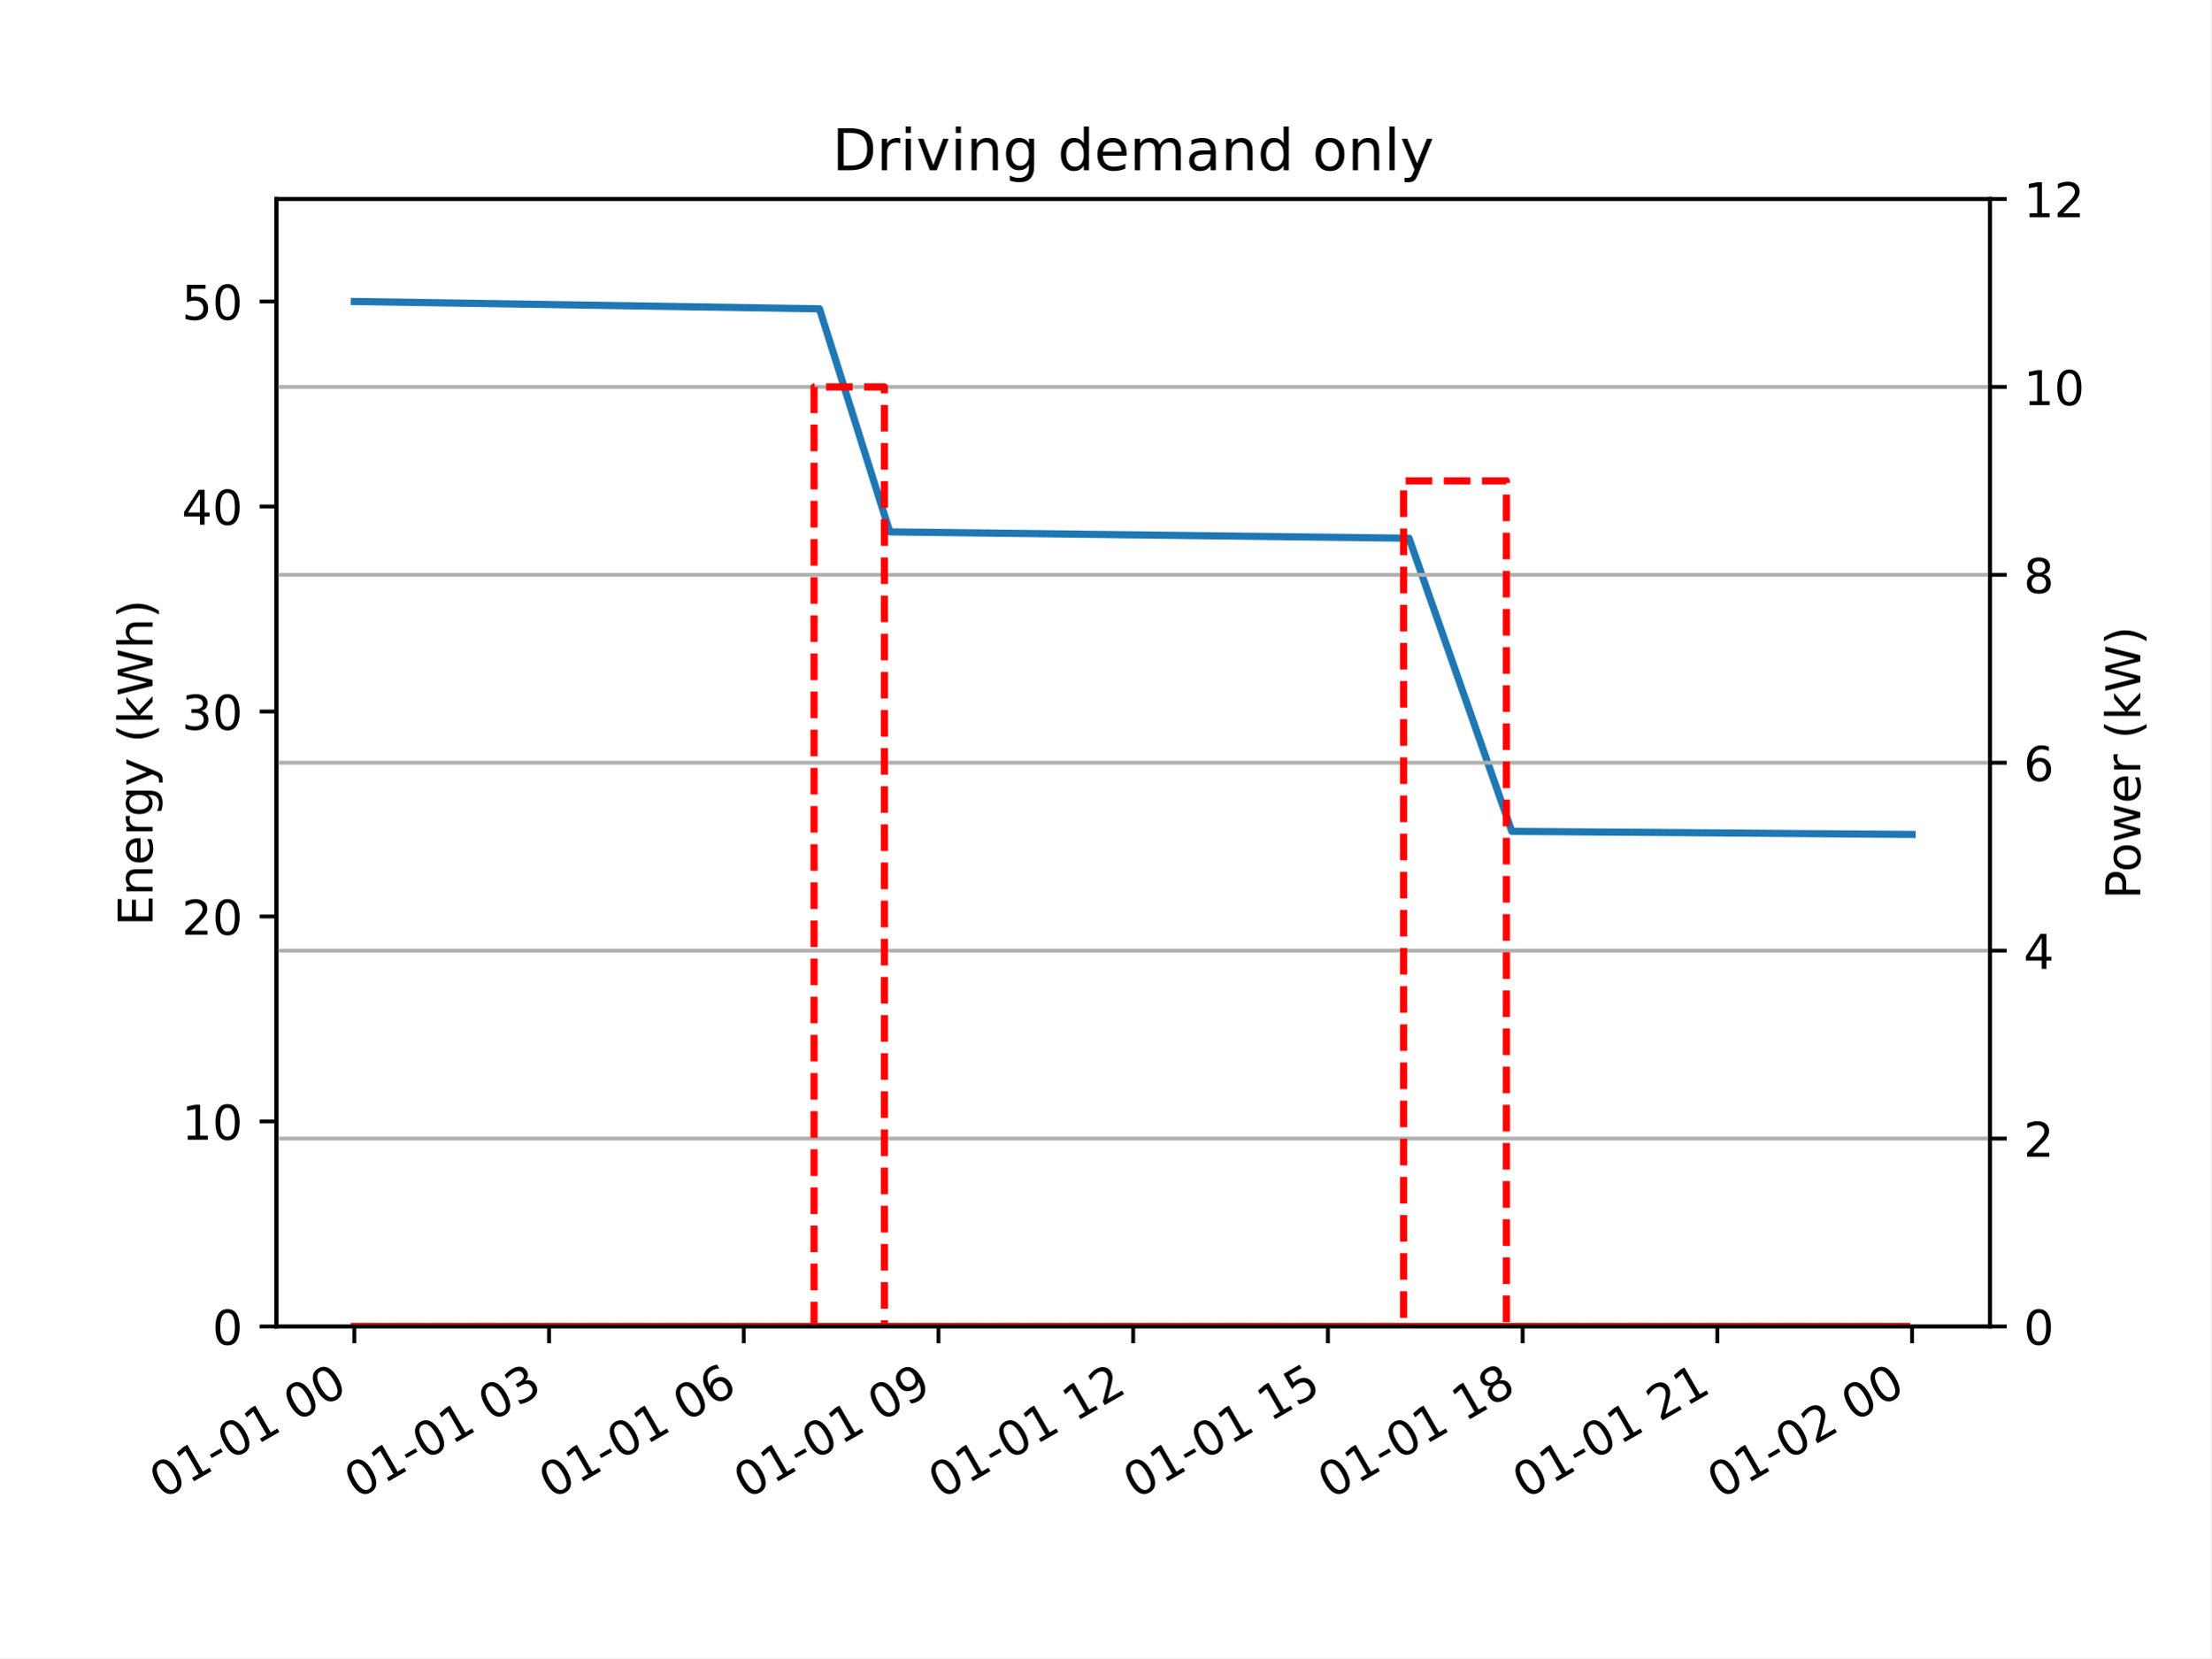
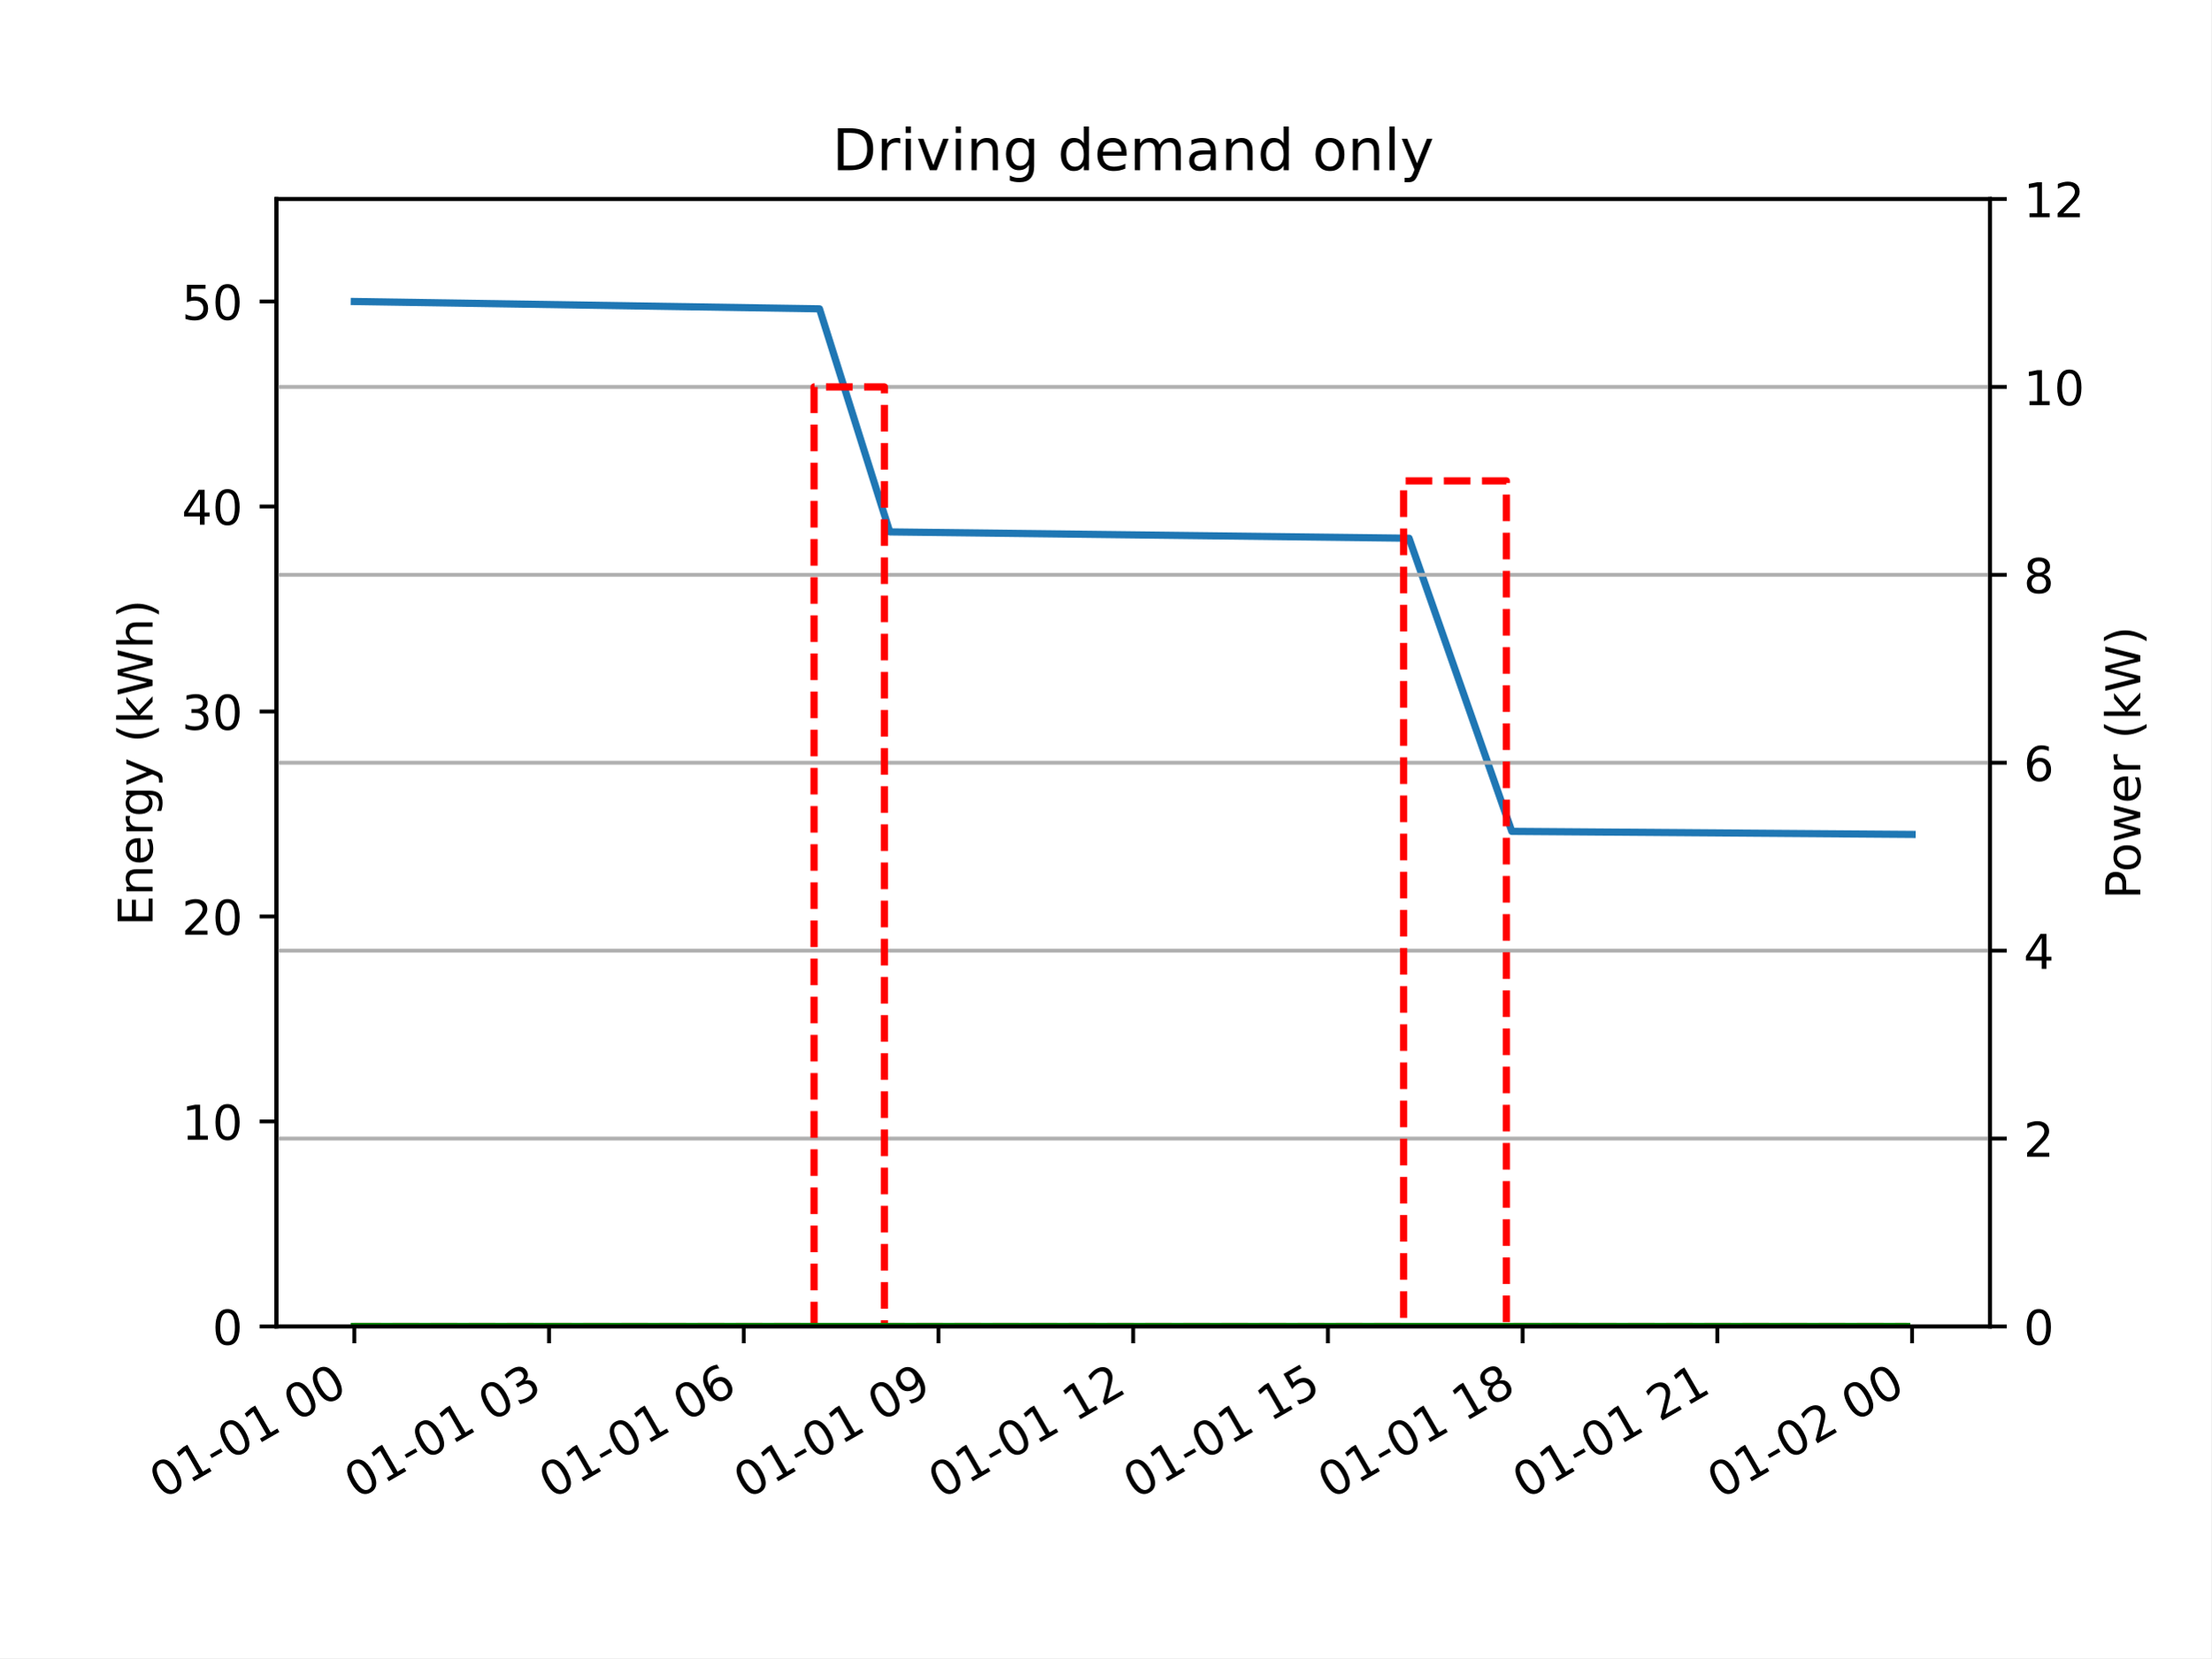
<svg xmlns="http://www.w3.org/2000/svg" xmlns:xlink="http://www.w3.org/1999/xlink" width="460.8pt" height="345.6pt" viewBox="0 0 460.8 345.6" version="1.1">
  <defs>
    <style type="text/css">*{stroke-linejoin: round; stroke-linecap: butt}</style>
  </defs>
  <g id="figure_1">
    <g id="patch_1">
      <path d="M 0 345.6  L 460.8 345.6  L 460.8 0  L 0 0  z " style="fill: #ffffff" />
    </g>
    <g id="axes_1">
      <g id="patch_2">
        <path d="M 57.6 276.48  L 414.72 276.48  L 414.72 41.472  L 57.6 41.472  z " style="fill: #ffffff" />
      </g>
      <g id="matplotlib.axis_1">
        <g id="xtick_1">
          <g id="line2d_1">
            <defs>
-               <path id="mb07801c174" d="M 0 0  L 0 3.5  " style="stroke: #000000; stroke-width: 0.8" />
+               <path id="mb53a149f59" d="M 0 0  L 0 3.5  " style="stroke: #000000; stroke-width: 0.8" />
            </defs>
            <g>
-               <use xlink:href="#mb07801c174" x="73.833" y="276.48" style="stroke: #000000; stroke-width: 0.8" />
+               <use xlink:href="#mb53a149f59" x="73.833" y="276.48" style="stroke: #000000; stroke-width: 0.8" />
            </g>
          </g>
          <g id="text_1">
            <g transform="translate(33.85557 312.5409) rotate(-30) scale(0.1 -0.1)">
              <defs>
                <path id="DejaVuSans-30" d="M 2034 4250  Q 1547 4250 1301 3770  Q 1056 3291 1056 2328  Q 1056 1369 1301 889  Q 1547 409 2034 409  Q 2525 409 2770 889  Q 3016 1369 3016 2328  Q 3016 3291 2770 3770  Q 2525 4250 2034 4250  z M 2034 4750  Q 2819 4750 3233 4129  Q 3647 3509 3647 2328  Q 3647 1150 3233 529  Q 2819 -91 2034 -91  Q 1250 -91 836 529  Q 422 1150 422 2328  Q 422 3509 836 4129  Q 1250 4750 2034 4750  z " transform="scale(0.015625)" />
                <path id="DejaVuSans-31" d="M 794 531  L 1825 531  L 1825 4091  L 703 3866  L 703 4441  L 1819 4666  L 2450 4666  L 2450 531  L 3481 531  L 3481 0  L 794 0  L 794 531  z " transform="scale(0.015625)" />
                <path id="DejaVuSans-2d" d="M 313 2009  L 1997 2009  L 1997 1497  L 313 1497  L 313 2009  z " transform="scale(0.015625)" />
                <path id="DejaVuSans-20" transform="scale(0.015625)" />
              </defs>
              <use xlink:href="#DejaVuSans-30" />
              <use xlink:href="#DejaVuSans-31" transform="translate(63.62305 0)" />
              <use xlink:href="#DejaVuSans-2d" transform="translate(127.2461 0)" />
              <use xlink:href="#DejaVuSans-30" transform="translate(163.3301 0)" />
              <use xlink:href="#DejaVuSans-31" transform="translate(226.9531 0)" />
              <use xlink:href="#DejaVuSans-20" transform="translate(290.5762 0)" />
              <use xlink:href="#DejaVuSans-30" transform="translate(322.3633 0)" />
              <use xlink:href="#DejaVuSans-30" transform="translate(385.9863 0)" />
            </g>
          </g>
        </g>
        <g id="xtick_2">
          <g id="line2d_2">
            <g>
-               <use xlink:href="#mb07801c174" x="114.415" y="276.48" style="stroke: #000000; stroke-width: 0.8" />
+               <use xlink:href="#mb53a149f59" x="114.415" y="276.48" style="stroke: #000000; stroke-width: 0.8" />
            </g>
          </g>
          <g id="text_2">
            <g transform="translate(74.43739 312.5409) rotate(-30) scale(0.1 -0.1)">
              <defs>
                <path id="DejaVuSans-33" d="M 2597 2516  Q 3050 2419 3304 2112  Q 3559 1806 3559 1356  Q 3559 666 3084 287  Q 2609 -91 1734 -91  Q 1441 -91 1130 -33  Q 819 25 488 141  L 488 750  Q 750 597 1062 519  Q 1375 441 1716 441  Q 2309 441 2620 675  Q 2931 909 2931 1356  Q 2931 1769 2642 2001  Q 2353 2234 1838 2234  L 1294 2234  L 1294 2753  L 1863 2753  Q 2328 2753 2575 2939  Q 2822 3125 2822 3475  Q 2822 3834 2567 4026  Q 2313 4219 1838 4219  Q 1578 4219 1281 4162  Q 984 4106 628 3988  L 628 4550  Q 988 4650 1302 4700  Q 1616 4750 1894 4750  Q 2613 4750 3031 4423  Q 3450 4097 3450 3541  Q 3450 3153 3228 2886  Q 3006 2619 2597 2516  z " transform="scale(0.015625)" />
              </defs>
              <use xlink:href="#DejaVuSans-30" />
              <use xlink:href="#DejaVuSans-31" transform="translate(63.62305 0)" />
              <use xlink:href="#DejaVuSans-2d" transform="translate(127.2461 0)" />
              <use xlink:href="#DejaVuSans-30" transform="translate(163.3301 0)" />
              <use xlink:href="#DejaVuSans-31" transform="translate(226.9531 0)" />
              <use xlink:href="#DejaVuSans-20" transform="translate(290.5762 0)" />
              <use xlink:href="#DejaVuSans-30" transform="translate(322.3633 0)" />
              <use xlink:href="#DejaVuSans-33" transform="translate(385.9863 0)" />
            </g>
          </g>
        </g>
        <g id="xtick_3">
          <g id="line2d_3">
            <g>
-               <use xlink:href="#mb07801c174" x="154.996" y="276.48" style="stroke: #000000; stroke-width: 0.8" />
+               <use xlink:href="#mb53a149f59" x="154.996" y="276.48" style="stroke: #000000; stroke-width: 0.8" />
            </g>
          </g>
          <g id="text_3">
            <g transform="translate(115.0192 312.5409) rotate(-30) scale(0.1 -0.1)">
              <defs>
                <path id="DejaVuSans-36" d="M 2113 2584  Q 1688 2584 1439 2293  Q 1191 2003 1191 1497  Q 1191 994 1439 701  Q 1688 409 2113 409  Q 2538 409 2786 701  Q 3034 994 3034 1497  Q 3034 2003 2786 2293  Q 2538 2584 2113 2584  z M 3366 4563  L 3366 3988  Q 3128 4100 2886 4159  Q 2644 4219 2406 4219  Q 1781 4219 1451 3797  Q 1122 3375 1075 2522  Q 1259 2794 1537 2939  Q 1816 3084 2150 3084  Q 2853 3084 3261 2657  Q 3669 2231 3669 1497  Q 3669 778 3244 343  Q 2819 -91 2113 -91  Q 1303 -91 875 529  Q 447 1150 447 2328  Q 447 3434 972 4092  Q 1497 4750 2381 4750  Q 2619 4750 2861 4703  Q 3103 4656 3366 4563  z " transform="scale(0.015625)" />
              </defs>
              <use xlink:href="#DejaVuSans-30" />
              <use xlink:href="#DejaVuSans-31" transform="translate(63.62305 0)" />
              <use xlink:href="#DejaVuSans-2d" transform="translate(127.2461 0)" />
              <use xlink:href="#DejaVuSans-30" transform="translate(163.3301 0)" />
              <use xlink:href="#DejaVuSans-31" transform="translate(226.9531 0)" />
              <use xlink:href="#DejaVuSans-20" transform="translate(290.5762 0)" />
              <use xlink:href="#DejaVuSans-30" transform="translate(322.3633 0)" />
              <use xlink:href="#DejaVuSans-36" transform="translate(385.9863 0)" />
            </g>
          </g>
        </g>
        <g id="xtick_4">
          <g id="line2d_4">
            <g>
-               <use xlink:href="#mb07801c174" x="195.578" y="276.48" style="stroke: #000000; stroke-width: 0.8" />
+               <use xlink:href="#mb53a149f59" x="195.578" y="276.48" style="stroke: #000000; stroke-width: 0.8" />
            </g>
          </g>
          <g id="text_4">
            <g transform="translate(155.601 312.5409) rotate(-30) scale(0.1 -0.1)">
              <defs>
                <path id="DejaVuSans-39" d="M 703 97  L 703 672  Q 941 559 1184 500  Q 1428 441 1663 441  Q 2288 441 2617 861  Q 2947 1281 2994 2138  Q 2813 1869 2534 1725  Q 2256 1581 1919 1581  Q 1219 1581 811 2004  Q 403 2428 403 3163  Q 403 3881 828 4315  Q 1253 4750 1959 4750  Q 2769 4750 3195 4129  Q 3622 3509 3622 2328  Q 3622 1225 3098 567  Q 2575 -91 1691 -91  Q 1453 -91 1209 -44  Q 966 3 703 97  z M 1959 2075  Q 2384 2075 2632 2365  Q 2881 2656 2881 3163  Q 2881 3666 2632 3958  Q 2384 4250 1959 4250  Q 1534 4250 1286 3958  Q 1038 3666 1038 3163  Q 1038 2656 1286 2365  Q 1534 2075 1959 2075  z " transform="scale(0.015625)" />
              </defs>
              <use xlink:href="#DejaVuSans-30" />
              <use xlink:href="#DejaVuSans-31" transform="translate(63.62305 0)" />
              <use xlink:href="#DejaVuSans-2d" transform="translate(127.2461 0)" />
              <use xlink:href="#DejaVuSans-30" transform="translate(163.3301 0)" />
              <use xlink:href="#DejaVuSans-31" transform="translate(226.9531 0)" />
              <use xlink:href="#DejaVuSans-20" transform="translate(290.5762 0)" />
              <use xlink:href="#DejaVuSans-30" transform="translate(322.3633 0)" />
              <use xlink:href="#DejaVuSans-39" transform="translate(385.9863 0)" />
            </g>
          </g>
        </g>
        <g id="xtick_5">
          <g id="line2d_5">
            <g>
-               <use xlink:href="#mb07801c174" x="236.16" y="276.48" style="stroke: #000000; stroke-width: 0.8" />
+               <use xlink:href="#mb53a149f59" x="236.16" y="276.48" style="stroke: #000000; stroke-width: 0.8" />
            </g>
          </g>
          <g id="text_5">
            <g transform="translate(196.1828 312.5409) rotate(-30) scale(0.1 -0.1)">
              <defs>
                <path id="DejaVuSans-32" d="M 1228 531  L 3431 531  L 3431 0  L 469 0  L 469 531  Q 828 903 1448 1529  Q 2069 2156 2228 2338  Q 2531 2678 2651 2914  Q 2772 3150 2772 3378  Q 2772 3750 2511 3984  Q 2250 4219 1831 4219  Q 1534 4219 1204 4116  Q 875 4013 500 3803  L 500 4441  Q 881 4594 1212 4672  Q 1544 4750 1819 4750  Q 2544 4750 2975 4387  Q 3406 4025 3406 3419  Q 3406 3131 3298 2873  Q 3191 2616 2906 2266  Q 2828 2175 2409 1742  Q 1991 1309 1228 531  z " transform="scale(0.015625)" />
              </defs>
              <use xlink:href="#DejaVuSans-30" />
              <use xlink:href="#DejaVuSans-31" transform="translate(63.62305 0)" />
              <use xlink:href="#DejaVuSans-2d" transform="translate(127.2461 0)" />
              <use xlink:href="#DejaVuSans-30" transform="translate(163.3301 0)" />
              <use xlink:href="#DejaVuSans-31" transform="translate(226.9531 0)" />
              <use xlink:href="#DejaVuSans-20" transform="translate(290.5762 0)" />
              <use xlink:href="#DejaVuSans-31" transform="translate(322.3633 0)" />
              <use xlink:href="#DejaVuSans-32" transform="translate(385.9863 0)" />
            </g>
          </g>
        </g>
        <g id="xtick_6">
          <g id="line2d_6">
            <g>
-               <use xlink:href="#mb07801c174" x="276.742" y="276.48" style="stroke: #000000; stroke-width: 0.8" />
+               <use xlink:href="#mb53a149f59" x="276.742" y="276.48" style="stroke: #000000; stroke-width: 0.8" />
            </g>
          </g>
          <g id="text_6">
            <g transform="translate(236.7647 312.5409) rotate(-30) scale(0.1 -0.1)">
              <defs>
                <path id="DejaVuSans-35" d="M 691 4666  L 3169 4666  L 3169 4134  L 1269 4134  L 1269 2991  Q 1406 3038 1543 3061  Q 1681 3084 1819 3084  Q 2600 3084 3056 2656  Q 3513 2228 3513 1497  Q 3513 744 3044 326  Q 2575 -91 1722 -91  Q 1428 -91 1123 -41  Q 819 9 494 109  L 494 744  Q 775 591 1075 516  Q 1375 441 1709 441  Q 2250 441 2565 725  Q 2881 1009 2881 1497  Q 2881 1984 2565 2268  Q 2250 2553 1709 2553  Q 1456 2553 1204 2497  Q 953 2441 691 2322  L 691 4666  z " transform="scale(0.015625)" />
              </defs>
              <use xlink:href="#DejaVuSans-30" />
              <use xlink:href="#DejaVuSans-31" transform="translate(63.62305 0)" />
              <use xlink:href="#DejaVuSans-2d" transform="translate(127.2461 0)" />
              <use xlink:href="#DejaVuSans-30" transform="translate(163.3301 0)" />
              <use xlink:href="#DejaVuSans-31" transform="translate(226.9531 0)" />
              <use xlink:href="#DejaVuSans-20" transform="translate(290.5762 0)" />
              <use xlink:href="#DejaVuSans-31" transform="translate(322.3633 0)" />
              <use xlink:href="#DejaVuSans-35" transform="translate(385.9863 0)" />
            </g>
          </g>
        </g>
        <g id="xtick_7">
          <g id="line2d_7">
            <g>
-               <use xlink:href="#mb07801c174" x="317.324" y="276.48" style="stroke: #000000; stroke-width: 0.8" />
+               <use xlink:href="#mb53a149f59" x="317.324" y="276.48" style="stroke: #000000; stroke-width: 0.8" />
            </g>
          </g>
          <g id="text_7">
            <g transform="translate(277.3465 312.5409) rotate(-30) scale(0.1 -0.1)">
              <defs>
                <path id="DejaVuSans-38" d="M 2034 2216  Q 1584 2216 1326 1975  Q 1069 1734 1069 1313  Q 1069 891 1326 650  Q 1584 409 2034 409  Q 2484 409 2743 651  Q 3003 894 3003 1313  Q 3003 1734 2745 1975  Q 2488 2216 2034 2216  z M 1403 2484  Q 997 2584 770 2862  Q 544 3141 544 3541  Q 544 4100 942 4425  Q 1341 4750 2034 4750  Q 2731 4750 3128 4425  Q 3525 4100 3525 3541  Q 3525 3141 3298 2862  Q 3072 2584 2669 2484  Q 3125 2378 3379 2068  Q 3634 1759 3634 1313  Q 3634 634 3220 271  Q 2806 -91 2034 -91  Q 1263 -91 848 271  Q 434 634 434 1313  Q 434 1759 690 2068  Q 947 2378 1403 2484  z M 1172 3481  Q 1172 3119 1398 2916  Q 1625 2713 2034 2713  Q 2441 2713 2670 2916  Q 2900 3119 2900 3481  Q 2900 3844 2670 4047  Q 2441 4250 2034 4250  Q 1625 4250 1398 4047  Q 1172 3844 1172 3481  z " transform="scale(0.015625)" />
              </defs>
              <use xlink:href="#DejaVuSans-30" />
              <use xlink:href="#DejaVuSans-31" transform="translate(63.62305 0)" />
              <use xlink:href="#DejaVuSans-2d" transform="translate(127.2461 0)" />
              <use xlink:href="#DejaVuSans-30" transform="translate(163.3301 0)" />
              <use xlink:href="#DejaVuSans-31" transform="translate(226.9531 0)" />
              <use xlink:href="#DejaVuSans-20" transform="translate(290.5762 0)" />
              <use xlink:href="#DejaVuSans-31" transform="translate(322.3633 0)" />
              <use xlink:href="#DejaVuSans-38" transform="translate(385.9863 0)" />
            </g>
          </g>
        </g>
        <g id="xtick_8">
          <g id="line2d_8">
            <g>
-               <use xlink:href="#mb07801c174" x="357.905" y="276.48" style="stroke: #000000; stroke-width: 0.8" />
+               <use xlink:href="#mb53a149f59" x="357.905" y="276.48" style="stroke: #000000; stroke-width: 0.8" />
            </g>
          </g>
          <g id="text_8">
            <g transform="translate(317.9283 312.5409) rotate(-30) scale(0.1 -0.1)">
              <use xlink:href="#DejaVuSans-30" />
              <use xlink:href="#DejaVuSans-31" transform="translate(63.62305 0)" />
              <use xlink:href="#DejaVuSans-2d" transform="translate(127.2461 0)" />
              <use xlink:href="#DejaVuSans-30" transform="translate(163.3301 0)" />
              <use xlink:href="#DejaVuSans-31" transform="translate(226.9531 0)" />
              <use xlink:href="#DejaVuSans-20" transform="translate(290.5762 0)" />
              <use xlink:href="#DejaVuSans-32" transform="translate(322.3633 0)" />
              <use xlink:href="#DejaVuSans-31" transform="translate(385.9863 0)" />
            </g>
          </g>
        </g>
        <g id="xtick_9">
          <g id="line2d_9">
            <g>
-               <use xlink:href="#mb07801c174" x="398.487" y="276.48" style="stroke: #000000; stroke-width: 0.8" />
+               <use xlink:href="#mb53a149f59" x="398.487" y="276.48" style="stroke: #000000; stroke-width: 0.8" />
            </g>
          </g>
          <g id="text_9">
            <g transform="translate(358.5101 312.5409) rotate(-30) scale(0.1 -0.1)">
              <use xlink:href="#DejaVuSans-30" />
              <use xlink:href="#DejaVuSans-31" transform="translate(63.62305 0)" />
              <use xlink:href="#DejaVuSans-2d" transform="translate(127.2461 0)" />
              <use xlink:href="#DejaVuSans-30" transform="translate(163.3301 0)" />
              <use xlink:href="#DejaVuSans-32" transform="translate(226.9531 0)" />
              <use xlink:href="#DejaVuSans-20" transform="translate(290.5762 0)" />
              <use xlink:href="#DejaVuSans-30" transform="translate(322.3633 0)" />
              <use xlink:href="#DejaVuSans-30" transform="translate(385.9863 0)" />
            </g>
          </g>
        </g>
      </g>
      <g id="matplotlib.axis_2">
        <g id="ytick_1">
          <g id="line2d_10">
            <defs>
-               <path id="maa57f88271" d="M 0 0  L -3.5 0  " style="stroke: #000000; stroke-width: 0.8" />
+               <path id="maa23af905b" d="M 0 0  L -3.5 0  " style="stroke: #000000; stroke-width: 0.8" />
            </defs>
            <g>
-               <use xlink:href="#maa57f88271" x="57.6" y="276.48" style="stroke: #000000; stroke-width: 0.8" />
+               <use xlink:href="#maa23af905b" x="57.6" y="276.48" style="stroke: #000000; stroke-width: 0.8" />
            </g>
          </g>
          <g id="text_10">
            <g transform="translate(44.2375 280.2792) scale(0.1 -0.1)">
              <use xlink:href="#DejaVuSans-30" />
            </g>
          </g>
        </g>
        <g id="ytick_2">
          <g id="line2d_11">
            <g>
-               <use xlink:href="#maa57f88271" x="57.6" y="233.751" style="stroke: #000000; stroke-width: 0.8" />
+               <use xlink:href="#maa23af905b" x="57.6" y="233.751" style="stroke: #000000; stroke-width: 0.8" />
            </g>
          </g>
          <g id="text_11">
            <g transform="translate(37.875 237.5505) scale(0.1 -0.1)">
              <use xlink:href="#DejaVuSans-31" />
              <use xlink:href="#DejaVuSans-30" transform="translate(63.62305 0)" />
            </g>
          </g>
        </g>
        <g id="ytick_3">
          <g id="line2d_12">
            <g>
-               <use xlink:href="#maa57f88271" x="57.6" y="191.023" style="stroke: #000000; stroke-width: 0.8" />
+               <use xlink:href="#maa23af905b" x="57.6" y="191.023" style="stroke: #000000; stroke-width: 0.8" />
            </g>
          </g>
          <g id="text_12">
            <g transform="translate(37.875 194.8218) scale(0.1 -0.1)">
              <use xlink:href="#DejaVuSans-32" />
              <use xlink:href="#DejaVuSans-30" transform="translate(63.62305 0)" />
            </g>
          </g>
        </g>
        <g id="ytick_4">
          <g id="line2d_13">
            <g>
-               <use xlink:href="#maa57f88271" x="57.6" y="148.294" style="stroke: #000000; stroke-width: 0.8" />
+               <use xlink:href="#maa23af905b" x="57.6" y="148.294" style="stroke: #000000; stroke-width: 0.8" />
            </g>
          </g>
          <g id="text_13">
            <g transform="translate(37.875 152.093) scale(0.1 -0.1)">
              <use xlink:href="#DejaVuSans-33" />
              <use xlink:href="#DejaVuSans-30" transform="translate(63.62305 0)" />
            </g>
          </g>
        </g>
        <g id="ytick_5">
          <g id="line2d_14">
            <g>
-               <use xlink:href="#maa57f88271" x="57.6" y="105.565" style="stroke: #000000; stroke-width: 0.8" />
+               <use xlink:href="#maa23af905b" x="57.6" y="105.565" style="stroke: #000000; stroke-width: 0.8" />
            </g>
          </g>
          <g id="text_14">
            <g transform="translate(37.875 109.3643) scale(0.1 -0.1)">
              <defs>
                <path id="DejaVuSans-34" d="M 2419 4116  L 825 1625  L 2419 1625  L 2419 4116  z M 2253 4666  L 3047 4666  L 3047 1625  L 3713 1625  L 3713 1100  L 3047 1100  L 3047 0  L 2419 0  L 2419 1100  L 313 1100  L 313 1709  L 2253 4666  z " transform="scale(0.015625)" />
              </defs>
              <use xlink:href="#DejaVuSans-34" />
              <use xlink:href="#DejaVuSans-30" transform="translate(63.62305 0)" />
            </g>
          </g>
        </g>
        <g id="ytick_6">
          <g id="line2d_15">
            <g>
-               <use xlink:href="#maa57f88271" x="57.6" y="62.836" style="stroke: #000000; stroke-width: 0.8" />
+               <use xlink:href="#maa23af905b" x="57.6" y="62.836" style="stroke: #000000; stroke-width: 0.8" />
            </g>
          </g>
          <g id="text_15">
            <g transform="translate(37.875 66.63558) scale(0.1 -0.1)">
              <use xlink:href="#DejaVuSans-35" />
              <use xlink:href="#DejaVuSans-30" transform="translate(63.62305 0)" />
            </g>
          </g>
        </g>
        <g id="text_16">
          <g transform="translate(31.79531 192.9807) rotate(-90) scale(0.1 -0.1)">
            <defs>
              <path id="DejaVuSans-45" d="M 628 4666  L 3578 4666  L 3578 4134  L 1259 4134  L 1259 2753  L 3481 2753  L 3481 2222  L 1259 2222  L 1259 531  L 3634 531  L 3634 0  L 628 0  L 628 4666  z " transform="scale(0.015625)" />
              <path id="DejaVuSans-6e" d="M 3513 2113  L 3513 0  L 2938 0  L 2938 2094  Q 2938 2591 2744 2837  Q 2550 3084 2163 3084  Q 1697 3084 1428 2787  Q 1159 2491 1159 1978  L 1159 0  L 581 0  L 581 3500  L 1159 3500  L 1159 2956  Q 1366 3272 1645 3428  Q 1925 3584 2291 3584  Q 2894 3584 3203 3211  Q 3513 2838 3513 2113  z " transform="scale(0.015625)" />
              <path id="DejaVuSans-65" d="M 3597 1894  L 3597 1613  L 953 1613  Q 991 1019 1311 708  Q 1631 397 2203 397  Q 2534 397 2845 478  Q 3156 559 3463 722  L 3463 178  Q 3153 47 2828 -22  Q 2503 -91 2169 -91  Q 1331 -91 842 396  Q 353 884 353 1716  Q 353 2575 817 3079  Q 1281 3584 2069 3584  Q 2775 3584 3186 3129  Q 3597 2675 3597 1894  z M 3022 2063  Q 3016 2534 2758 2815  Q 2500 3097 2075 3097  Q 1594 3097 1305 2825  Q 1016 2553 972 2059  L 3022 2063  z " transform="scale(0.015625)" />
              <path id="DejaVuSans-72" d="M 2631 2963  Q 2534 3019 2420 3045  Q 2306 3072 2169 3072  Q 1681 3072 1420 2755  Q 1159 2438 1159 1844  L 1159 0  L 581 0  L 581 3500  L 1159 3500  L 1159 2956  Q 1341 3275 1631 3429  Q 1922 3584 2338 3584  Q 2397 3584 2469 3576  Q 2541 3569 2628 3553  L 2631 2963  z " transform="scale(0.015625)" />
              <path id="DejaVuSans-67" d="M 2906 1791  Q 2906 2416 2648 2759  Q 2391 3103 1925 3103  Q 1463 3103 1205 2759  Q 947 2416 947 1791  Q 947 1169 1205 825  Q 1463 481 1925 481  Q 2391 481 2648 825  Q 2906 1169 2906 1791  z M 3481 434  Q 3481 -459 3084 -895  Q 2688 -1331 1869 -1331  Q 1566 -1331 1297 -1286  Q 1028 -1241 775 -1147  L 775 -588  Q 1028 -725 1275 -790  Q 1522 -856 1778 -856  Q 2344 -856 2625 -561  Q 2906 -266 2906 331  L 2906 616  Q 2728 306 2450 153  Q 2172 0 1784 0  Q 1141 0 747 490  Q 353 981 353 1791  Q 353 2603 747 3093  Q 1141 3584 1784 3584  Q 2172 3584 2450 3431  Q 2728 3278 2906 2969  L 2906 3500  L 3481 3500  L 3481 434  z " transform="scale(0.015625)" />
              <path id="DejaVuSans-79" d="M 2059 -325  Q 1816 -950 1584 -1140  Q 1353 -1331 966 -1331  L 506 -1331  L 506 -850  L 844 -850  Q 1081 -850 1212 -737  Q 1344 -625 1503 -206  L 1606 56  L 191 3500  L 800 3500  L 1894 763  L 2988 3500  L 3597 3500  L 2059 -325  z " transform="scale(0.015625)" />
              <path id="DejaVuSans-28" d="M 1984 4856  Q 1566 4138 1362 3434  Q 1159 2731 1159 2009  Q 1159 1288 1364 580  Q 1569 -128 1984 -844  L 1484 -844  Q 1016 -109 783 600  Q 550 1309 550 2009  Q 550 2706 781 3412  Q 1013 4119 1484 4856  L 1984 4856  z " transform="scale(0.015625)" />
              <path id="DejaVuSans-6b" d="M 581 4863  L 1159 4863  L 1159 1991  L 2875 3500  L 3609 3500  L 1753 1863  L 3688 0  L 2938 0  L 1159 1709  L 1159 0  L 581 0  L 581 4863  z " transform="scale(0.015625)" />
              <path id="DejaVuSans-57" d="M 213 4666  L 850 4666  L 1831 722  L 2809 4666  L 3519 4666  L 4500 722  L 5478 4666  L 6119 4666  L 4947 0  L 4153 0  L 3169 4050  L 2175 0  L 1381 0  L 213 4666  z " transform="scale(0.015625)" />
              <path id="DejaVuSans-68" d="M 3513 2113  L 3513 0  L 2938 0  L 2938 2094  Q 2938 2591 2744 2837  Q 2550 3084 2163 3084  Q 1697 3084 1428 2787  Q 1159 2491 1159 1978  L 1159 0  L 581 0  L 581 4863  L 1159 4863  L 1159 2956  Q 1366 3272 1645 3428  Q 1925 3584 2291 3584  Q 2894 3584 3203 3211  Q 3513 2838 3513 2113  z " transform="scale(0.015625)" />
              <path id="DejaVuSans-29" d="M 513 4856  L 1013 4856  Q 1481 4119 1714 3412  Q 1947 2706 1947 2009  Q 1947 1309 1714 600  Q 1481 -109 1013 -844  L 513 -844  Q 928 -128 1133 580  Q 1338 1288 1338 2009  Q 1338 2731 1133 3434  Q 928 4138 513 4856  z " transform="scale(0.015625)" />
            </defs>
            <use xlink:href="#DejaVuSans-45" />
            <use xlink:href="#DejaVuSans-6e" transform="translate(63.18359 0)" />
            <use xlink:href="#DejaVuSans-65" transform="translate(126.5625 0)" />
            <use xlink:href="#DejaVuSans-72" transform="translate(188.0859 0)" />
            <use xlink:href="#DejaVuSans-67" transform="translate(227.4492 0)" />
            <use xlink:href="#DejaVuSans-79" transform="translate(290.9258 0)" />
            <use xlink:href="#DejaVuSans-20" transform="translate(350.1055 0)" />
            <use xlink:href="#DejaVuSans-28" transform="translate(381.8926 0)" />
            <use xlink:href="#DejaVuSans-6b" transform="translate(420.9062 0)" />
            <use xlink:href="#DejaVuSans-57" transform="translate(478.8164 0)" />
            <use xlink:href="#DejaVuSans-68" transform="translate(577.6934 0)" />
            <use xlink:href="#DejaVuSans-29" transform="translate(641.0723 0)" />
          </g>
        </g>
      </g>
      <g id="line2d_16">
-         <path d="M 73.833 62.836  L 170.778 64.363  L 185.433 110.859  L 293.651 112.179  L 315.069 173.282  L 398.487 173.917  L 398.487 173.917  " clip-path="url(#p6417b6fae1)" style="fill: none; stroke: #1f77b4; stroke-width: 1.5; stroke-linecap: square" />
+         <path d="M 73.833 62.836  L 170.778 64.363  L 185.433 110.859  L 293.651 112.179  L 315.069 173.282  L 398.487 173.917  L 398.487 173.917  " clip-path="url(#paa374e817a)" style="fill: none; stroke: #1f77b4; stroke-width: 1.5; stroke-linecap: square" />
      </g>
      <g id="patch_3">
        <path d="M 57.6 276.48  L 57.6 41.472  " style="fill: none; stroke: #000000; stroke-width: 0.8; stroke-linejoin: miter; stroke-linecap: square" />
      </g>
      <g id="patch_4">
        <path d="M 414.72 276.48  L 414.72 41.472  " style="fill: none; stroke: #000000; stroke-width: 0.8; stroke-linejoin: miter; stroke-linecap: square" />
      </g>
      <g id="patch_5">
        <path d="M 57.6 276.48  L 414.72 276.48  " style="fill: none; stroke: #000000; stroke-width: 0.8; stroke-linejoin: miter; stroke-linecap: square" />
      </g>
      <g id="patch_6">
        <path d="M 57.6 41.472  L 414.72 41.472  " style="fill: none; stroke: #000000; stroke-width: 0.8; stroke-linejoin: miter; stroke-linecap: square" />
      </g>
      <g id="text_17">
        <g transform="translate(173.4375 35.472) scale(0.12 -0.12)">
          <defs>
            <path id="DejaVuSans-44" d="M 1259 4147  L 1259 519  L 2022 519  Q 2988 519 3436 956  Q 3884 1394 3884 2338  Q 3884 3275 3436 3711  Q 2988 4147 2022 4147  L 1259 4147  z M 628 4666  L 1925 4666  Q 3281 4666 3915 4102  Q 4550 3538 4550 2338  Q 4550 1131 3912 565  Q 3275 0 1925 0  L 628 0  L 628 4666  z " transform="scale(0.015625)" />
            <path id="DejaVuSans-69" d="M 603 3500  L 1178 3500  L 1178 0  L 603 0  L 603 3500  z M 603 4863  L 1178 4863  L 1178 4134  L 603 4134  L 603 4863  z " transform="scale(0.015625)" />
            <path id="DejaVuSans-76" d="M 191 3500  L 800 3500  L 1894 563  L 2988 3500  L 3597 3500  L 2284 0  L 1503 0  L 191 3500  z " transform="scale(0.015625)" />
            <path id="DejaVuSans-64" d="M 2906 2969  L 2906 4863  L 3481 4863  L 3481 0  L 2906 0  L 2906 525  Q 2725 213 2448 61  Q 2172 -91 1784 -91  Q 1150 -91 751 415  Q 353 922 353 1747  Q 353 2572 751 3078  Q 1150 3584 1784 3584  Q 2172 3584 2448 3432  Q 2725 3281 2906 2969  z M 947 1747  Q 947 1113 1208 752  Q 1469 391 1925 391  Q 2381 391 2643 752  Q 2906 1113 2906 1747  Q 2906 2381 2643 2742  Q 2381 3103 1925 3103  Q 1469 3103 1208 2742  Q 947 2381 947 1747  z " transform="scale(0.015625)" />
            <path id="DejaVuSans-6d" d="M 3328 2828  Q 3544 3216 3844 3400  Q 4144 3584 4550 3584  Q 5097 3584 5394 3201  Q 5691 2819 5691 2113  L 5691 0  L 5113 0  L 5113 2094  Q 5113 2597 4934 2840  Q 4756 3084 4391 3084  Q 3944 3084 3684 2787  Q 3425 2491 3425 1978  L 3425 0  L 2847 0  L 2847 2094  Q 2847 2600 2669 2842  Q 2491 3084 2119 3084  Q 1678 3084 1418 2786  Q 1159 2488 1159 1978  L 1159 0  L 581 0  L 581 3500  L 1159 3500  L 1159 2956  Q 1356 3278 1631 3431  Q 1906 3584 2284 3584  Q 2666 3584 2933 3390  Q 3200 3197 3328 2828  z " transform="scale(0.015625)" />
            <path id="DejaVuSans-61" d="M 2194 1759  Q 1497 1759 1228 1600  Q 959 1441 959 1056  Q 959 750 1161 570  Q 1363 391 1709 391  Q 2188 391 2477 730  Q 2766 1069 2766 1631  L 2766 1759  L 2194 1759  z M 3341 1997  L 3341 0  L 2766 0  L 2766 531  Q 2569 213 2275 61  Q 1981 -91 1556 -91  Q 1019 -91 701 211  Q 384 513 384 1019  Q 384 1609 779 1909  Q 1175 2209 1959 2209  L 2766 2209  L 2766 2266  Q 2766 2663 2505 2880  Q 2244 3097 1772 3097  Q 1472 3097 1187 3025  Q 903 2953 641 2809  L 641 3341  Q 956 3463 1253 3523  Q 1550 3584 1831 3584  Q 2591 3584 2966 3190  Q 3341 2797 3341 1997  z " transform="scale(0.015625)" />
            <path id="DejaVuSans-6f" d="M 1959 3097  Q 1497 3097 1228 2736  Q 959 2375 959 1747  Q 959 1119 1226 758  Q 1494 397 1959 397  Q 2419 397 2687 759  Q 2956 1122 2956 1747  Q 2956 2369 2687 2733  Q 2419 3097 1959 3097  z M 1959 3584  Q 2709 3584 3137 3096  Q 3566 2609 3566 1747  Q 3566 888 3137 398  Q 2709 -91 1959 -91  Q 1206 -91 779 398  Q 353 888 353 1747  Q 353 2609 779 3096  Q 1206 3584 1959 3584  z " transform="scale(0.015625)" />
            <path id="DejaVuSans-6c" d="M 603 4863  L 1178 4863  L 1178 0  L 603 0  L 603 4863  z " transform="scale(0.015625)" />
          </defs>
          <use xlink:href="#DejaVuSans-44" />
          <use xlink:href="#DejaVuSans-72" transform="translate(77.00195 0)" />
          <use xlink:href="#DejaVuSans-69" transform="translate(118.1152 0)" />
          <use xlink:href="#DejaVuSans-76" transform="translate(145.8984 0)" />
          <use xlink:href="#DejaVuSans-69" transform="translate(205.0781 0)" />
          <use xlink:href="#DejaVuSans-6e" transform="translate(232.8613 0)" />
          <use xlink:href="#DejaVuSans-67" transform="translate(296.2402 0)" />
          <use xlink:href="#DejaVuSans-20" transform="translate(359.7168 0)" />
          <use xlink:href="#DejaVuSans-64" transform="translate(391.5039 0)" />
          <use xlink:href="#DejaVuSans-65" transform="translate(454.9805 0)" />
          <use xlink:href="#DejaVuSans-6d" transform="translate(516.5039 0)" />
          <use xlink:href="#DejaVuSans-61" transform="translate(613.916 0)" />
          <use xlink:href="#DejaVuSans-6e" transform="translate(675.1953 0)" />
          <use xlink:href="#DejaVuSans-64" transform="translate(738.5742 0)" />
          <use xlink:href="#DejaVuSans-20" transform="translate(802.0508 0)" />
          <use xlink:href="#DejaVuSans-6f" transform="translate(833.8379 0)" />
          <use xlink:href="#DejaVuSans-6e" transform="translate(895.0195 0)" />
          <use xlink:href="#DejaVuSans-6c" transform="translate(958.3984 0)" />
          <use xlink:href="#DejaVuSans-79" transform="translate(986.1816 0)" />
        </g>
      </g>
    </g>
    <g id="axes_2">
      <g id="matplotlib.axis_3">
        <g id="ytick_7">
          <g id="line2d_17">
-             <path d="M 57.6 276.48  L 414.72 276.48  " clip-path="url(#p6417b6fae1)" style="fill: none; stroke: #b0b0b0; stroke-width: 0.8; stroke-linecap: square" />
+             <path d="M 57.6 276.48  L 414.72 276.48  " clip-path="url(#paa374e817a)" style="fill: none; stroke: #b0b0b0; stroke-width: 0.8; stroke-linecap: square" />
          </g>
          <g id="line2d_18">
            <defs>
-               <path id="m540dacb4e0" d="M 0 0  L 3.5 0  " style="stroke: #000000; stroke-width: 0.8" />
+               <path id="mbfed42dbba" d="M 0 0  L 3.5 0  " style="stroke: #000000; stroke-width: 0.8" />
            </defs>
            <g>
-               <use xlink:href="#m540dacb4e0" x="414.72" y="276.48" style="stroke: #000000; stroke-width: 0.8" />
+               <use xlink:href="#mbfed42dbba" x="414.72" y="276.48" style="stroke: #000000; stroke-width: 0.8" />
            </g>
          </g>
          <g id="text_18">
            <g transform="translate(421.72 280.2792) scale(0.1 -0.1)">
              <use xlink:href="#DejaVuSans-30" />
            </g>
          </g>
        </g>
        <g id="ytick_8">
          <g id="line2d_19">
-             <path d="M 57.6 237.312  L 414.72 237.312  " clip-path="url(#p6417b6fae1)" style="fill: none; stroke: #b0b0b0; stroke-width: 0.8; stroke-linecap: square" />
+             <path d="M 57.6 237.312  L 414.72 237.312  " clip-path="url(#paa374e817a)" style="fill: none; stroke: #b0b0b0; stroke-width: 0.8; stroke-linecap: square" />
          </g>
          <g id="line2d_20">
            <g>
-               <use xlink:href="#m540dacb4e0" x="414.72" y="237.312" style="stroke: #000000; stroke-width: 0.8" />
+               <use xlink:href="#mbfed42dbba" x="414.72" y="237.312" style="stroke: #000000; stroke-width: 0.8" />
            </g>
          </g>
          <g id="text_19">
            <g transform="translate(421.72 241.1112) scale(0.1 -0.1)">
              <use xlink:href="#DejaVuSans-32" />
            </g>
          </g>
        </g>
        <g id="ytick_9">
          <g id="line2d_21">
-             <path d="M 57.6 198.144  L 414.72 198.144  " clip-path="url(#p6417b6fae1)" style="fill: none; stroke: #b0b0b0; stroke-width: 0.8; stroke-linecap: square" />
+             <path d="M 57.6 198.144  L 414.72 198.144  " clip-path="url(#paa374e817a)" style="fill: none; stroke: #b0b0b0; stroke-width: 0.8; stroke-linecap: square" />
          </g>
          <g id="line2d_22">
            <g>
-               <use xlink:href="#m540dacb4e0" x="414.72" y="198.144" style="stroke: #000000; stroke-width: 0.8" />
+               <use xlink:href="#mbfed42dbba" x="414.72" y="198.144" style="stroke: #000000; stroke-width: 0.8" />
            </g>
          </g>
          <g id="text_20">
            <g transform="translate(421.72 201.9432) scale(0.1 -0.1)">
              <use xlink:href="#DejaVuSans-34" />
            </g>
          </g>
        </g>
        <g id="ytick_10">
          <g id="line2d_23">
-             <path d="M 57.6 158.976  L 414.72 158.976  " clip-path="url(#p6417b6fae1)" style="fill: none; stroke: #b0b0b0; stroke-width: 0.8; stroke-linecap: square" />
+             <path d="M 57.6 158.976  L 414.72 158.976  " clip-path="url(#paa374e817a)" style="fill: none; stroke: #b0b0b0; stroke-width: 0.8; stroke-linecap: square" />
          </g>
          <g id="line2d_24">
            <g>
-               <use xlink:href="#m540dacb4e0" x="414.72" y="158.976" style="stroke: #000000; stroke-width: 0.8" />
+               <use xlink:href="#mbfed42dbba" x="414.72" y="158.976" style="stroke: #000000; stroke-width: 0.8" />
            </g>
          </g>
          <g id="text_21">
            <g transform="translate(421.72 162.7752) scale(0.1 -0.1)">
              <use xlink:href="#DejaVuSans-36" />
            </g>
          </g>
        </g>
        <g id="ytick_11">
          <g id="line2d_25">
-             <path d="M 57.6 119.808  L 414.72 119.808  " clip-path="url(#p6417b6fae1)" style="fill: none; stroke: #b0b0b0; stroke-width: 0.8; stroke-linecap: square" />
+             <path d="M 57.6 119.808  L 414.72 119.808  " clip-path="url(#paa374e817a)" style="fill: none; stroke: #b0b0b0; stroke-width: 0.8; stroke-linecap: square" />
          </g>
          <g id="line2d_26">
            <g>
-               <use xlink:href="#m540dacb4e0" x="414.72" y="119.808" style="stroke: #000000; stroke-width: 0.8" />
+               <use xlink:href="#mbfed42dbba" x="414.72" y="119.808" style="stroke: #000000; stroke-width: 0.8" />
            </g>
          </g>
          <g id="text_22">
            <g transform="translate(421.72 123.6072) scale(0.1 -0.1)">
              <use xlink:href="#DejaVuSans-38" />
            </g>
          </g>
        </g>
        <g id="ytick_12">
          <g id="line2d_27">
-             <path d="M 57.6 80.64  L 414.72 80.64  " clip-path="url(#p6417b6fae1)" style="fill: none; stroke: #b0b0b0; stroke-width: 0.8; stroke-linecap: square" />
+             <path d="M 57.6 80.64  L 414.72 80.64  " clip-path="url(#paa374e817a)" style="fill: none; stroke: #b0b0b0; stroke-width: 0.8; stroke-linecap: square" />
          </g>
          <g id="line2d_28">
            <g>
-               <use xlink:href="#m540dacb4e0" x="414.72" y="80.64" style="stroke: #000000; stroke-width: 0.8" />
+               <use xlink:href="#mbfed42dbba" x="414.72" y="80.64" style="stroke: #000000; stroke-width: 0.8" />
            </g>
          </g>
          <g id="text_23">
            <g transform="translate(421.72 84.43922) scale(0.1 -0.1)">
              <use xlink:href="#DejaVuSans-31" />
              <use xlink:href="#DejaVuSans-30" transform="translate(63.62305 0)" />
            </g>
          </g>
        </g>
        <g id="ytick_13">
          <g id="line2d_29">
-             <path d="M 57.6 41.472  L 414.72 41.472  " clip-path="url(#p6417b6fae1)" style="fill: none; stroke: #b0b0b0; stroke-width: 0.8; stroke-linecap: square" />
+             <path d="M 57.6 41.472  L 414.72 41.472  " clip-path="url(#paa374e817a)" style="fill: none; stroke: #b0b0b0; stroke-width: 0.8; stroke-linecap: square" />
          </g>
          <g id="line2d_30">
            <g>
-               <use xlink:href="#m540dacb4e0" x="414.72" y="41.472" style="stroke: #000000; stroke-width: 0.8" />
+               <use xlink:href="#mbfed42dbba" x="414.72" y="41.472" style="stroke: #000000; stroke-width: 0.8" />
            </g>
          </g>
          <g id="text_24">
            <g transform="translate(421.72 45.27122) scale(0.1 -0.1)">
              <use xlink:href="#DejaVuSans-31" />
              <use xlink:href="#DejaVuSans-32" transform="translate(63.62305 0)" />
            </g>
          </g>
        </g>
        <g id="text_25">
          <g transform="translate(446.0434 187.4197) rotate(-90) scale(0.1 -0.1)">
            <defs>
              <path id="DejaVuSans-50" d="M 1259 4147  L 1259 2394  L 2053 2394  Q 2494 2394 2734 2622  Q 2975 2850 2975 3272  Q 2975 3691 2734 3919  Q 2494 4147 2053 4147  L 1259 4147  z M 628 4666  L 2053 4666  Q 2838 4666 3239 4311  Q 3641 3956 3641 3272  Q 3641 2581 3239 2228  Q 2838 1875 2053 1875  L 1259 1875  L 1259 0  L 628 0  L 628 4666  z " transform="scale(0.015625)" />
              <path id="DejaVuSans-77" d="M 269 3500  L 844 3500  L 1563 769  L 2278 3500  L 2956 3500  L 3675 769  L 4391 3500  L 4966 3500  L 4050 0  L 3372 0  L 2619 2869  L 1863 0  L 1184 0  L 269 3500  z " transform="scale(0.015625)" />
            </defs>
            <use xlink:href="#DejaVuSans-50" />
            <use xlink:href="#DejaVuSans-6f" transform="translate(56.67773 0)" />
            <use xlink:href="#DejaVuSans-77" transform="translate(117.8594 0)" />
            <use xlink:href="#DejaVuSans-65" transform="translate(199.6465 0)" />
            <use xlink:href="#DejaVuSans-72" transform="translate(261.1699 0)" />
            <use xlink:href="#DejaVuSans-20" transform="translate(302.2832 0)" />
            <use xlink:href="#DejaVuSans-28" transform="translate(334.0703 0)" />
            <use xlink:href="#DejaVuSans-6b" transform="translate(373.084 0)" />
            <use xlink:href="#DejaVuSans-57" transform="translate(430.9941 0)" />
            <use xlink:href="#DejaVuSans-29" transform="translate(529.8711 0)" />
          </g>
        </g>
      </g>
      <g id="line2d_31">
-         <path d="M 73.833 276.48  L 169.651 276.48  L 169.651 80.64  L 184.305 80.64  L 184.305 276.48  L 292.524 276.48  L 292.524 100.224  L 313.942 100.224  L 313.942 276.48  L 397.36 276.48  L 397.36 276.48  " clip-path="url(#p6417b6fae1)" style="fill: none; stroke-dasharray: 5.55,2.4; stroke-dashoffset: 0; stroke: #ff0000; stroke-width: 1.5" />
+         <path d="M 73.833 276.48  L 169.651 276.48  L 169.651 80.64  L 184.305 80.64  L 184.305 276.48  L 292.524 276.48  L 292.524 100.224  L 313.942 100.224  L 313.942 276.48  L 397.36 276.48  L 397.36 276.48  " clip-path="url(#paa374e817a)" style="fill: none; stroke-dasharray: 5.55,2.4; stroke-dashoffset: 0; stroke: #ff0000; stroke-width: 1.5" />
      </g>
      <g id="line2d_32">
-         <path d="M 73.833 276.48  L 397.36 276.48  L 397.36 276.48  " clip-path="url(#p6417b6fae1)" style="fill: none; stroke: #ff0000; stroke-width: 1.5; stroke-linecap: square" />
+         <path d="M 73.833 276.48  L 397.36 276.48  L 397.36 276.48  " clip-path="url(#paa374e817a)" style="fill: none; stroke: #008000; stroke-width: 1.5; stroke-linecap: square" />
      </g>
      <g id="patch_7">
        <path d="M 57.6 276.48  L 57.6 41.472  " style="fill: none; stroke: #000000; stroke-width: 0.8; stroke-linejoin: miter; stroke-linecap: square" />
      </g>
      <g id="patch_8">
        <path d="M 414.72 276.48  L 414.72 41.472  " style="fill: none; stroke: #000000; stroke-width: 0.8; stroke-linejoin: miter; stroke-linecap: square" />
      </g>
      <g id="patch_9">
        <path d="M 57.6 276.48  L 414.72 276.48  " style="fill: none; stroke: #000000; stroke-width: 0.8; stroke-linejoin: miter; stroke-linecap: square" />
      </g>
      <g id="patch_10">
        <path d="M 57.6 41.472  L 414.72 41.472  " style="fill: none; stroke: #000000; stroke-width: 0.8; stroke-linejoin: miter; stroke-linecap: square" />
      </g>
    </g>
  </g>
  <defs>
-     <clipPath id="p6417b6fae1">
+     <clipPath id="paa374e817a">
      <rect x="57.6" y="41.472" width="357.12" height="235.008" />
    </clipPath>
  </defs>
</svg>
